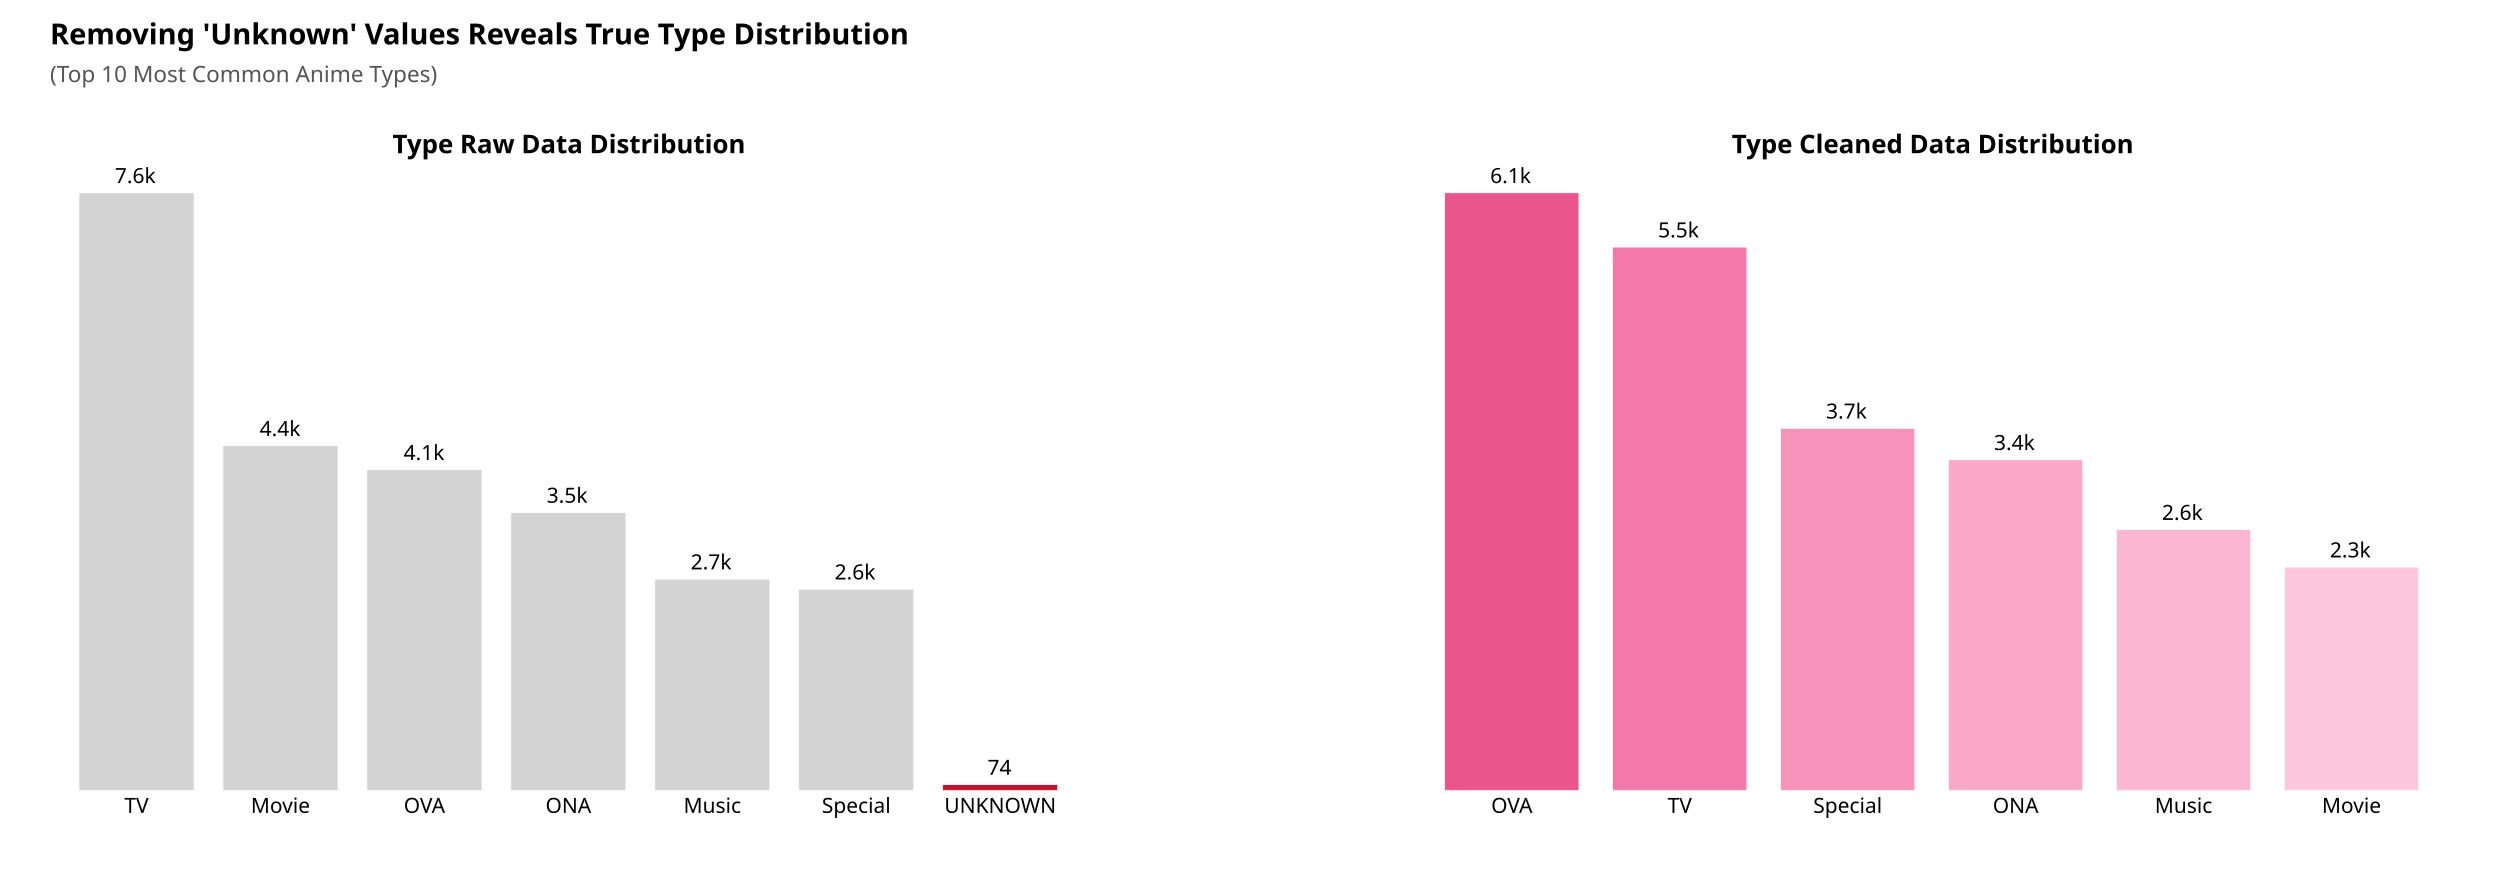
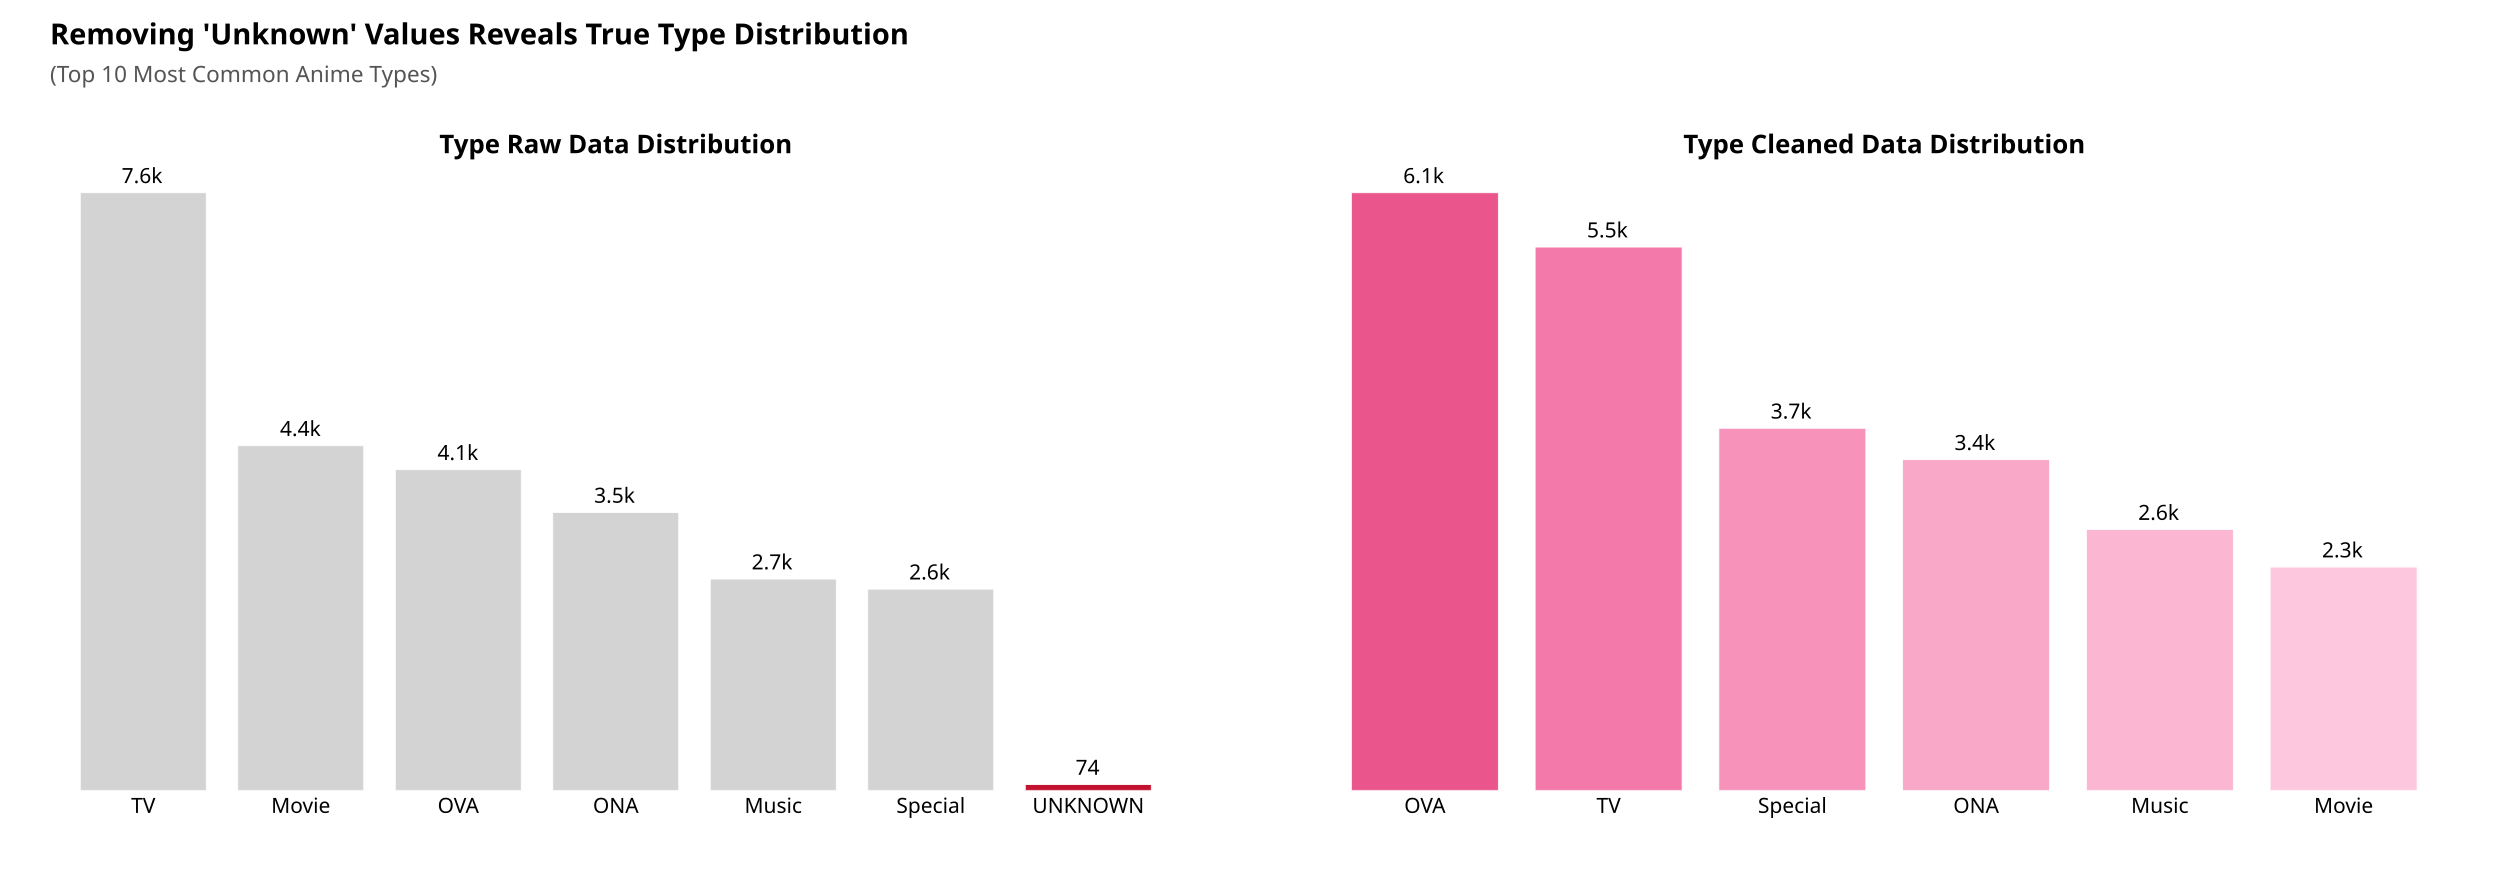
<svg xmlns="http://www.w3.org/2000/svg" class="main-svg" width="1550" height="550" style="" viewBox="0 0 1550 550">
  <rect x="0" y="0" width="1550" height="550" style="fill: rgb(0, 0, 0); fill-opacity: 0;" />
-   <defs id="defs-bfd453">
+   <defs id="defs-9cf9ea">
    <g class="clips">
-       <clipPath id="clipbfd453xyplot" class="plotclip">
-         <rect width="624.75" height="390" />
-       </clipPath>
-       <clipPath id="clipbfd453x2y2plot" class="plotclip">
-         <rect width="624.75" height="390" />
-       </clipPath>
-       <clipPath class="axesclip" id="clipbfd453x">
-         <rect x="40" y="0" width="624.75" height="550" />
-       </clipPath>
-       <clipPath class="axesclip" id="clipbfd453y">
+       <clipPath id="clip9cf9eaxyplot" class="plotclip">
+         <rect width="683.55" height="390" />
+       </clipPath>
+       <clipPath id="clip9cf9eax2y2plot" class="plotclip">
+         <rect width="683.55" height="390" />
+       </clipPath>
+       <clipPath class="axesclip" id="clip9cf9eax">
+         <rect x="40" y="0" width="683.55" height="550" />
+       </clipPath>
+       <clipPath class="axesclip" id="clip9cf9eay">
        <rect x="0" y="100" width="1550" height="390" />
      </clipPath>
-       <clipPath class="axesclip" id="clipbfd453xy">
-         <rect x="40" y="100" width="624.75" height="390" />
-       </clipPath>
-       <clipPath class="axesclip" id="clipbfd453y2">
+       <clipPath class="axesclip" id="clip9cf9eaxy">
+         <rect x="40" y="100" width="683.55" height="390" />
+       </clipPath>
+       <clipPath class="axesclip" id="clip9cf9eay2">
        <rect x="0" y="100" width="1550" height="390" />
      </clipPath>
-       <clipPath class="axesclip" id="clipbfd453xy2">
-         <rect x="40" y="100" width="624.75" height="390" />
-       </clipPath>
-       <clipPath class="axesclip" id="clipbfd453x2">
-         <rect x="885.25" y="0" width="624.75" height="550" />
-       </clipPath>
-       <clipPath class="axesclip" id="clipbfd453x2y">
-         <rect x="885.25" y="100" width="624.75" height="390" />
-       </clipPath>
-       <clipPath class="axesclip" id="clipbfd453x2y2">
-         <rect x="885.25" y="100" width="624.75" height="390" />
+       <clipPath class="axesclip" id="clip9cf9eaxy2">
+         <rect x="40" y="100" width="683.55" height="390" />
+       </clipPath>
+       <clipPath class="axesclip" id="clip9cf9eax2">
+         <rect x="826.45" y="0" width="683.55" height="550" />
+       </clipPath>
+       <clipPath class="axesclip" id="clip9cf9eax2y">
+         <rect x="826.45" y="100" width="683.55" height="390" />
+       </clipPath>
+       <clipPath class="axesclip" id="clip9cf9eax2y2">
+         <rect x="826.45" y="100" width="683.55" height="390" />
      </clipPath>
    </g>
    <g class="gradients" />
    <g class="patterns" />
  </defs>
  <g class="bglayer">
-     <rect class="bg" x="40" y="100" width="624.75" height="390" style="fill: rgb(0, 0, 0); fill-opacity: 0; stroke-width: 0;" />
-     <rect class="bg" x="885.25" y="100" width="624.75" height="390" style="fill: rgb(0, 0, 0); fill-opacity: 0; stroke-width: 0;" />
+     <rect class="bg" x="40" y="100" width="683.55" height="390" style="fill: rgb(0, 0, 0); fill-opacity: 0; stroke-width: 0;" />
+     <rect class="bg" x="826.45" y="100" width="683.55" height="390" style="fill: rgb(0, 0, 0); fill-opacity: 0; stroke-width: 0;" />
  </g>
  <g class="layer-below">
    <g class="imagelayer" />
    <g class="shapelayer" />
  </g>
  <g class="cartesianlayer">
    <g class="subplot xy">
      <g class="layer-subplot">
        <g class="shapelayer" />
        <g class="imagelayer" />
      </g>
      <g class="minor-gridlayer">
        <g class="x" />
        <g class="y" />
      </g>
      <g class="gridlayer">
        <g class="x" />
        <g class="y" />
      </g>
      <g class="zerolinelayer" />
      <g class="layer-between">
        <g class="shapelayer" />
        <g class="imagelayer" />
      </g>
      <path class="xlines-below" />
      <path class="ylines-below" />
      <g class="overlines-below" />
      <g class="xaxislayer-below" />
      <g class="yaxislayer-below" />
      <g class="overaxes-below" />
      <g class="overplot">
-         <g class="xy" transform="translate(40,100)" clip-path="url(#clipbfd453xyplot)">
+         <g class="xy" transform="translate(40,100)" clip-path="url(#clip9cf9eaxyplot)">
          <g class="barlayer mlayer">
            <g class="trace bars" style="opacity: 1;">
              <g class="points">
                <g class="point">
-                   <path d="M8.92,390V19.5H80.33V390Z" style="vector-effect: none; opacity: 1; stroke-width: 0.5px; fill: rgb(211, 211, 211); fill-opacity: 1; stroke: rgb(255, 255, 255); stroke-opacity: 1;" />
-                   <text class="bartext bartext-outside" text-anchor="middle" data-notex="1" x="0" y="0" style="font-family: Tahoma; font-size: 13px; fill: rgb(0, 0, 0); fill-opacity: 1; white-space: pre;" transform="translate(43.86475,13.5)">7.6k</text>
-                 </g>
-                 <g class="point">
-                   <path d="M98.18,390V176.34H169.58V390Z" style="vector-effect: none; opacity: 1; stroke-width: 0.5px; fill: rgb(211, 211, 211); fill-opacity: 1; stroke: rgb(255, 255, 255); stroke-opacity: 1;" />
-                   <text class="bartext bartext-outside" text-anchor="middle" data-notex="1" x="0" y="0" style="font-family: Tahoma; font-size: 13px; fill: rgb(0, 0, 0); fill-opacity: 1; white-space: pre;" transform="translate(133.6212,170.34)">4.4k</text>
-                 </g>
-                 <g class="point">
-                   <path d="M187.43,390V191.22H258.83V390Z" style="vector-effect: none; opacity: 1; stroke-width: 0.5px; fill: rgb(211, 211, 211); fill-opacity: 1; stroke: rgb(255, 255, 255); stroke-opacity: 1;" />
-                   <text class="bartext bartext-outside" text-anchor="middle" data-notex="1" x="0" y="0" style="font-family: Tahoma; font-size: 13px; fill: rgb(0, 0, 0); fill-opacity: 1; white-space: pre;" transform="translate(222.8712,185.22)">4.1k</text>
-                 </g>
-                 <g class="point">
-                   <path d="M276.68,390V217.7H348.08V390Z" style="vector-effect: none; opacity: 1; stroke-width: 0.5px; fill: rgb(211, 211, 211); fill-opacity: 1; stroke: rgb(255, 255, 255); stroke-opacity: 1;" />
-                   <text class="bartext bartext-outside" text-anchor="middle" data-notex="1" x="0" y="0" style="font-family: Tahoma; font-size: 13px; fill: rgb(0, 0, 0); fill-opacity: 1; white-space: pre;" transform="translate(311.6202,211.7)">3.5k</text>
-                 </g>
-                 <g class="point">
-                   <path d="M365.93,390V259.01H437.33V390Z" style="vector-effect: none; opacity: 1; stroke-width: 0.5px; fill: rgb(211, 211, 211); fill-opacity: 1; stroke: rgb(255, 255, 255); stroke-opacity: 1;" />
-                   <text class="bartext bartext-outside" text-anchor="middle" data-notex="1" x="0" y="0" style="font-family: Tahoma; font-size: 13px; fill: rgb(0, 0, 0); fill-opacity: 1; white-space: pre;" transform="translate(400.8693,253.01)">2.7k</text>
-                 </g>
-                 <g class="point">
-                   <path d="M455.17,390V265.25H526.57V390Z" style="vector-effect: none; opacity: 1; stroke-width: 0.5px; fill: rgb(211, 211, 211); fill-opacity: 1; stroke: rgb(255, 255, 255); stroke-opacity: 1;" />
-                   <text class="bartext bartext-outside" text-anchor="middle" data-notex="1" x="0" y="0" style="font-family: Tahoma; font-size: 13px; fill: rgb(0, 0, 0); fill-opacity: 1; white-space: pre;" transform="translate(490.1102,259.25)">2.6k</text>
-                 </g>
-                 <g class="point">
-                   <path d="M544.42,390V386.39H615.82V390Z" style="vector-effect: none; opacity: 1; stroke-width: 0.5px; fill: rgb(195, 18, 47); fill-opacity: 1; stroke: rgb(255, 255, 255); stroke-opacity: 1;" />
-                   <text class="bartext bartext-outside" text-anchor="middle" data-notex="1" x="0" y="0" style="font-family: Tahoma; font-size: 13px; fill: rgb(0, 0, 0); fill-opacity: 1; white-space: pre;" transform="translate(579.6732,380.39)">74</text>
+                   <path d="M9.76,390V19.5H87.89V390Z" style="vector-effect: none; opacity: 1; stroke-width: 0.5px; fill: rgb(211, 211, 211); fill-opacity: 1; stroke: rgb(255, 255, 255); stroke-opacity: 1;" />
+                   <text class="bartext bartext-outside" text-anchor="middle" data-notex="1" x="0" y="0" style="font-family: Tahoma; font-size: 13px; fill: rgb(0, 0, 0); fill-opacity: 1; white-space: pre;" transform="translate(48.06475,13.5)">7.6k</text>
+                 </g>
+                 <g class="point">
+                   <path d="M107.42,390V176.34H185.53V390Z" style="vector-effect: none; opacity: 1; stroke-width: 0.5px; fill: rgb(211, 211, 211); fill-opacity: 1; stroke: rgb(255, 255, 255); stroke-opacity: 1;" />
+                   <text class="bartext bartext-outside" text-anchor="middle" data-notex="1" x="0" y="0" style="font-family: Tahoma; font-size: 13px; fill: rgb(0, 0, 0); fill-opacity: 1; white-space: pre;" transform="translate(146.2162,170.34)">4.4k</text>
+                 </g>
+                 <g class="point">
+                   <path d="M205.07,390V191.22H283.19V390Z" style="vector-effect: none; opacity: 1; stroke-width: 0.5px; fill: rgb(211, 211, 211); fill-opacity: 1; stroke: rgb(255, 255, 255); stroke-opacity: 1;" />
+                   <text class="bartext bartext-outside" text-anchor="middle" data-notex="1" x="0" y="0" style="font-family: Tahoma; font-size: 13px; fill: rgb(0, 0, 0); fill-opacity: 1; white-space: pre;" transform="translate(243.8712,185.22)">4.1k</text>
+                 </g>
+                 <g class="point">
+                   <path d="M302.71,390V217.7H380.84V390Z" style="vector-effect: none; opacity: 1; stroke-width: 0.5px; fill: rgb(211, 211, 211); fill-opacity: 1; stroke: rgb(255, 255, 255); stroke-opacity: 1;" />
+                   <text class="bartext bartext-outside" text-anchor="middle" data-notex="1" x="0" y="0" style="font-family: Tahoma; font-size: 13px; fill: rgb(0, 0, 0); fill-opacity: 1; white-space: pre;" transform="translate(341.0152,211.7)">3.5k</text>
+                 </g>
+                 <g class="point">
+                   <path d="M400.36,390V259.01H478.49V390Z" style="vector-effect: none; opacity: 1; stroke-width: 0.5px; fill: rgb(211, 211, 211); fill-opacity: 1; stroke: rgb(255, 255, 255); stroke-opacity: 1;" />
+                   <text class="bartext bartext-outside" text-anchor="middle" data-notex="1" x="0" y="0" style="font-family: Tahoma; font-size: 13px; fill: rgb(0, 0, 0); fill-opacity: 1; white-space: pre;" transform="translate(438.6643,253.01)">2.7k</text>
+                 </g>
+                 <g class="point">
+                   <path d="M498.01,390V265.25H576.14V390Z" style="vector-effect: none; opacity: 1; stroke-width: 0.5px; fill: rgb(211, 211, 211); fill-opacity: 1; stroke: rgb(255, 255, 255); stroke-opacity: 1;" />
+                   <text class="bartext bartext-outside" text-anchor="middle" data-notex="1" x="0" y="0" style="font-family: Tahoma; font-size: 13px; fill: rgb(0, 0, 0); fill-opacity: 1; white-space: pre;" transform="translate(536.3152,259.25)">2.6k</text>
+                 </g>
+                 <g class="point">
+                   <path d="M595.67,390V386.39H673.79V390Z" style="vector-effect: none; opacity: 1; stroke-width: 0.5px; fill: rgb(195, 18, 47); fill-opacity: 1; stroke: rgb(255, 255, 255); stroke-opacity: 1;" />
+                   <text class="bartext bartext-outside" text-anchor="middle" data-notex="1" x="0" y="0" style="font-family: Tahoma; font-size: 13px; fill: rgb(0, 0, 0); fill-opacity: 1; white-space: pre;" transform="translate(634.2832,380.39)">74</text>
                </g>
              </g>
            </g>
          </g>
        </g>
      </g>
      <g class="zerolinelayer-above" />
      <path class="xlines-above crisp" d="M0,0" style="fill: none;" />
      <path class="ylines-above crisp" d="M0,0" style="fill: none;" />
      <g class="overlines-above" />
      <g class="xaxislayer-above">
        <g class="xtick">
-           <text text-anchor="middle" x="0" y="504" transform="translate(84.63,0)" style="font-family: Tahoma; font-size: 13px; fill: rgb(0, 0, 0); fill-opacity: 1; white-space: pre;">TV</text>
-         </g>
-         <g class="xtick">
-           <text text-anchor="middle" x="0" y="504" transform="translate(173.88,0)" style="font-family: Tahoma; font-size: 13px; fill: rgb(0, 0, 0); fill-opacity: 1; white-space: pre;">Movie</text>
-         </g>
-         <g class="xtick">
-           <text text-anchor="middle" x="0" y="504" transform="translate(263.13,0)" style="font-family: Tahoma; font-size: 13px; fill: rgb(0, 0, 0); fill-opacity: 1; white-space: pre;">OVA</text>
-         </g>
-         <g class="xtick">
-           <text text-anchor="middle" x="0" y="504" transform="translate(352.38,0)" style="font-family: Tahoma; font-size: 13px; fill: rgb(0, 0, 0); fill-opacity: 1; white-space: pre;">ONA</text>
-         </g>
-         <g class="xtick">
-           <text text-anchor="middle" x="0" y="504" transform="translate(441.63,0)" style="font-family: Tahoma; font-size: 13px; fill: rgb(0, 0, 0); fill-opacity: 1; white-space: pre;">Music</text>
-         </g>
-         <g class="xtick">
-           <text text-anchor="middle" x="0" y="504" transform="translate(530.88,0)" style="font-family: Tahoma; font-size: 13px; fill: rgb(0, 0, 0); fill-opacity: 1; white-space: pre;">Special</text>
-         </g>
-         <g class="xtick">
-           <text text-anchor="middle" x="0" y="504" transform="translate(620.13,0)" style="font-family: Tahoma; font-size: 13px; fill: rgb(0, 0, 0); fill-opacity: 1; white-space: pre;">UNKNOWN</text>
+           <text text-anchor="middle" x="0" y="504" transform="translate(88.83,0)" style="font-family: Tahoma; font-size: 13px; fill: rgb(0, 0, 0); fill-opacity: 1; white-space: pre;">TV</text>
+         </g>
+         <g class="xtick">
+           <text text-anchor="middle" x="0" y="504" transform="translate(186.48,0)" style="font-family: Tahoma; font-size: 13px; fill: rgb(0, 0, 0); fill-opacity: 1; white-space: pre;">Movie</text>
+         </g>
+         <g class="xtick">
+           <text text-anchor="middle" x="0" y="504" transform="translate(284.12,0)" style="font-family: Tahoma; font-size: 13px; fill: rgb(0, 0, 0); fill-opacity: 1; white-space: pre;">OVA</text>
+         </g>
+         <g class="xtick">
+           <text text-anchor="middle" x="0" y="504" transform="translate(381.78,0)" style="font-family: Tahoma; font-size: 13px; fill: rgb(0, 0, 0); fill-opacity: 1; white-space: pre;">ONA</text>
+         </g>
+         <g class="xtick">
+           <text text-anchor="middle" x="0" y="504" transform="translate(479.42,0)" style="font-family: Tahoma; font-size: 13px; fill: rgb(0, 0, 0); fill-opacity: 1; white-space: pre;">Music</text>
+         </g>
+         <g class="xtick">
+           <text text-anchor="middle" x="0" y="504" transform="translate(577.07,0)" style="font-family: Tahoma; font-size: 13px; fill: rgb(0, 0, 0); fill-opacity: 1; white-space: pre;">Special</text>
+         </g>
+         <g class="xtick">
+           <text text-anchor="middle" x="0" y="504" transform="translate(674.73,0)" style="font-family: Tahoma; font-size: 13px; fill: rgb(0, 0, 0); fill-opacity: 1; white-space: pre;">UNKNOWN</text>
        </g>
      </g>
      <g class="yaxislayer-above" />
      <g class="overaxes-above" />
    </g>
    <g class="subplot x2y2">
      <g class="layer-subplot">
        <g class="shapelayer" />
        <g class="imagelayer" />
      </g>
      <g class="minor-gridlayer">
        <g class="x2" />
        <g class="y2" />
      </g>
      <g class="gridlayer">
        <g class="x2" />
        <g class="y2" />
      </g>
      <g class="zerolinelayer" />
      <g class="layer-between">
        <g class="shapelayer" />
        <g class="imagelayer" />
      </g>
      <path class="xlines-below" />
      <path class="ylines-below" />
      <g class="overlines-below" />
      <g class="xaxislayer-below" />
      <g class="yaxislayer-below" />
      <g class="overaxes-below" />
      <g class="overplot">
-         <g class="x2y2" transform="translate(885.25,100)" clip-path="url(#clipbfd453x2y2plot)">
+         <g class="x2y2" transform="translate(826.45,100)" clip-path="url(#clip9cf9eax2y2plot)">
          <g class="barlayer mlayer">
            <g class="trace bars" style="opacity: 1;">
              <g class="points">
                <g class="point">
-                   <path d="M10.41,390V19.5H93.71V390Z" style="vector-effect: none; opacity: 1; stroke-width: 0.5px; fill: rgb(234, 86, 140); fill-opacity: 1; stroke: rgb(255, 255, 255); stroke-opacity: 1;" />
-                   <text class="bartext bartext-outside" text-anchor="middle" data-notex="1" x="0" y="0" style="font-family: Tahoma; font-size: 13px; fill: rgb(0, 0, 0); fill-opacity: 1; white-space: pre;" transform="translate(51.30023,13.5)">6.1k</text>
-                 </g>
-                 <g class="point">
-                   <path d="M114.54,390V53.18H197.84V390Z" style="vector-effect: none; opacity: 1; stroke-width: 0.5px; fill: rgb(242, 121, 169); fill-opacity: 1; stroke: rgb(255, 255, 255); stroke-opacity: 1;" />
-                   <text class="bartext bartext-outside" text-anchor="middle" data-notex="1" x="0" y="0" style="font-family: Tahoma; font-size: 13px; fill: rgb(0, 0, 0); fill-opacity: 1; white-space: pre;" transform="translate(155.4302,47.18)">5.5k</text>
-                 </g>
-                 <g class="point">
-                   <path d="M218.66,390V165.51H301.96V390Z" style="vector-effect: none; opacity: 1; stroke-width: 0.5px; fill: rgb(247, 147, 186); fill-opacity: 1; stroke: rgb(255, 255, 255); stroke-opacity: 1;" />
-                   <text class="bartext bartext-outside" text-anchor="middle" data-notex="1" x="0" y="0" style="font-family: Tahoma; font-size: 13px; fill: rgb(0, 0, 0); fill-opacity: 1; white-space: pre;" transform="translate(259.5493,159.51)">3.7k</text>
-                 </g>
-                 <g class="point">
-                   <path d="M322.79,390V185.01H406.09V390Z" style="vector-effect: none; opacity: 1; stroke-width: 0.5px; fill: rgb(249, 168, 200); fill-opacity: 1; stroke: rgb(255, 255, 255); stroke-opacity: 1;" />
-                   <text class="bartext bartext-outside" text-anchor="middle" data-notex="1" x="0" y="0" style="font-family: Tahoma; font-size: 13px; fill: rgb(0, 0, 0); fill-opacity: 1; white-space: pre;" transform="translate(363.6802,179.01)">3.4k</text>
-                 </g>
-                 <g class="point">
-                   <path d="M426.91,390V228.34H510.21V390Z" style="vector-effect: none; opacity: 1; stroke-width: 0.5px; fill: rgb(251, 183, 210); fill-opacity: 1; stroke: rgb(255, 255, 255); stroke-opacity: 1;" />
-                   <text class="bartext bartext-outside" text-anchor="middle" data-notex="1" x="0" y="0" style="font-family: Tahoma; font-size: 13px; fill: rgb(0, 0, 0); fill-opacity: 1; white-space: pre;" transform="translate(467.8002,222.34)">2.6k</text>
-                 </g>
-                 <g class="point">
-                   <path d="M531.04,390V251.57H614.34V390Z" style="vector-effect: none; opacity: 1; stroke-width: 0.5px; fill: rgb(253, 200, 221); fill-opacity: 1; stroke: rgb(255, 255, 255); stroke-opacity: 1;" />
-                   <text class="bartext bartext-outside" text-anchor="middle" data-notex="1" x="0" y="0" style="font-family: Tahoma; font-size: 13px; fill: rgb(0, 0, 0); fill-opacity: 1; white-space: pre;" transform="translate(571.9302,245.57)">2.3k</text>
+                   <path d="M11.39,390V19.5H102.53V390Z" style="vector-effect: none; opacity: 1; stroke-width: 0.5px; fill: rgb(234, 86, 140); fill-opacity: 1; stroke: rgb(255, 255, 255); stroke-opacity: 1;" />
+                   <text class="bartext bartext-outside" text-anchor="middle" data-notex="1" x="0" y="0" style="font-family: Tahoma; font-size: 13px; fill: rgb(0, 0, 0); fill-opacity: 1; white-space: pre;" transform="translate(56.20023,13.5)">6.1k</text>
+                 </g>
+                 <g class="point">
+                   <path d="M125.32,390V53.18H216.46V390Z" style="vector-effect: none; opacity: 1; stroke-width: 0.5px; fill: rgb(242, 121, 169); fill-opacity: 1; stroke: rgb(255, 255, 255); stroke-opacity: 1;" />
+                   <text class="bartext bartext-outside" text-anchor="middle" data-notex="1" x="0" y="0" style="font-family: Tahoma; font-size: 13px; fill: rgb(0, 0, 0); fill-opacity: 1; white-space: pre;" transform="translate(170.1302,47.18)">5.5k</text>
+                 </g>
+                 <g class="point">
+                   <path d="M239.24,390V165.51H330.38V390Z" style="vector-effect: none; opacity: 1; stroke-width: 0.5px; fill: rgb(247, 147, 186); fill-opacity: 1; stroke: rgb(255, 255, 255); stroke-opacity: 1;" />
+                   <text class="bartext bartext-outside" text-anchor="middle" data-notex="1" x="0" y="0" style="font-family: Tahoma; font-size: 13px; fill: rgb(0, 0, 0); fill-opacity: 1; white-space: pre;" transform="translate(284.0493,159.51)">3.7k</text>
+                 </g>
+                 <g class="point">
+                   <path d="M353.17,390V185.01H444.31V390Z" style="vector-effect: none; opacity: 1; stroke-width: 0.5px; fill: rgb(249, 168, 200); fill-opacity: 1; stroke: rgb(255, 255, 255); stroke-opacity: 1;" />
+                   <text class="bartext bartext-outside" text-anchor="middle" data-notex="1" x="0" y="0" style="font-family: Tahoma; font-size: 13px; fill: rgb(0, 0, 0); fill-opacity: 1; white-space: pre;" transform="translate(397.9802,179.01)">3.4k</text>
+                 </g>
+                 <g class="point">
+                   <path d="M467.09,390V228.34H558.23V390Z" style="vector-effect: none; opacity: 1; stroke-width: 0.5px; fill: rgb(251, 183, 210); fill-opacity: 1; stroke: rgb(255, 255, 255); stroke-opacity: 1;" />
+                   <text class="bartext bartext-outside" text-anchor="middle" data-notex="1" x="0" y="0" style="font-family: Tahoma; font-size: 13px; fill: rgb(0, 0, 0); fill-opacity: 1; white-space: pre;" transform="translate(511.9002,222.34)">2.6k</text>
+                 </g>
+                 <g class="point">
+                   <path d="M581.02,390V251.57H672.16V390Z" style="vector-effect: none; opacity: 1; stroke-width: 0.5px; fill: rgb(253, 200, 221); fill-opacity: 1; stroke: rgb(255, 255, 255); stroke-opacity: 1;" />
+                   <text class="bartext bartext-outside" text-anchor="middle" data-notex="1" x="0" y="0" style="font-family: Tahoma; font-size: 13px; fill: rgb(0, 0, 0); fill-opacity: 1; white-space: pre;" transform="translate(625.8302,245.57)">2.3k</text>
                </g>
              </g>
            </g>
          </g>
        </g>
      </g>
      <g class="zerolinelayer-above" />
      <path class="xlines-above crisp" d="M0,0" style="fill: none;" />
      <path class="ylines-above crisp" d="M0,0" style="fill: none;" />
      <g class="overlines-above" />
      <g class="xaxislayer-above">
        <g class="x2tick">
-           <text text-anchor="middle" x="0" y="504" transform="translate(937.31,0)" style="font-family: Tahoma; font-size: 13px; fill: rgb(0, 0, 0); fill-opacity: 1; white-space: pre;">OVA</text>
-         </g>
-         <g class="x2tick">
-           <text text-anchor="middle" x="0" y="504" transform="translate(1041.44,0)" style="font-family: Tahoma; font-size: 13px; fill: rgb(0, 0, 0); fill-opacity: 1; white-space: pre;">TV</text>
-         </g>
-         <g class="x2tick">
-           <text text-anchor="middle" x="0" y="504" transform="translate(1145.56,0)" style="font-family: Tahoma; font-size: 13px; fill: rgb(0, 0, 0); fill-opacity: 1; white-space: pre;">Special</text>
-         </g>
-         <g class="x2tick">
-           <text text-anchor="middle" x="0" y="504" transform="translate(1249.69,0)" style="font-family: Tahoma; font-size: 13px; fill: rgb(0, 0, 0); fill-opacity: 1; white-space: pre;">ONA</text>
-         </g>
-         <g class="x2tick">
-           <text text-anchor="middle" x="0" y="504" transform="translate(1353.81,0)" style="font-family: Tahoma; font-size: 13px; fill: rgb(0, 0, 0); fill-opacity: 1; white-space: pre;">Music</text>
-         </g>
-         <g class="x2tick">
-           <text text-anchor="middle" x="0" y="504" transform="translate(1457.94,0)" style="font-family: Tahoma; font-size: 13px; fill: rgb(0, 0, 0); fill-opacity: 1; white-space: pre;">Movie</text>
+           <text text-anchor="middle" x="0" y="504" transform="translate(883.41,0)" style="font-family: Tahoma; font-size: 13px; fill: rgb(0, 0, 0); fill-opacity: 1; white-space: pre;">OVA</text>
+         </g>
+         <g class="x2tick">
+           <text text-anchor="middle" x="0" y="504" transform="translate(997.34,0)" style="font-family: Tahoma; font-size: 13px; fill: rgb(0, 0, 0); fill-opacity: 1; white-space: pre;">TV</text>
+         </g>
+         <g class="x2tick">
+           <text text-anchor="middle" x="0" y="504" transform="translate(1111.26,0)" style="font-family: Tahoma; font-size: 13px; fill: rgb(0, 0, 0); fill-opacity: 1; white-space: pre;">Special</text>
+         </g>
+         <g class="x2tick">
+           <text text-anchor="middle" x="0" y="504" transform="translate(1225.19,0)" style="font-family: Tahoma; font-size: 13px; fill: rgb(0, 0, 0); fill-opacity: 1; white-space: pre;">ONA</text>
+         </g>
+         <g class="x2tick">
+           <text text-anchor="middle" x="0" y="504" transform="translate(1339.11,0)" style="font-family: Tahoma; font-size: 13px; fill: rgb(0, 0, 0); fill-opacity: 1; white-space: pre;">Music</text>
+         </g>
+         <g class="x2tick">
+           <text text-anchor="middle" x="0" y="504" transform="translate(1453.04,0)" style="font-family: Tahoma; font-size: 13px; fill: rgb(0, 0, 0); fill-opacity: 1; white-space: pre;">Movie</text>
        </g>
      </g>
      <g class="yaxislayer-above" />
      <g class="overaxes-above" />
    </g>
  </g>
  <g class="polarlayer" />
  <g class="smithlayer" />
  <g class="ternarylayer" />
  <g class="geolayer" />
  <g class="funnelarealayer" />
  <g class="pielayer" />
  <g class="iciclelayer" />
  <g class="treemaplayer" />
  <g class="sunburstlayer" />
  <g class="glimages" />
-   <defs id="topdefs-bfd453">
+   <defs id="topdefs-9cf9ea">
    <g class="clips" />
  </defs>
  <g class="layer-above">
    <g class="imagelayer" />
    <g class="shapelayer" />
  </g>
  <g class="infolayer">
    <g class="g-gtitle">
      <text class="gtitle" x="31" y="27.5" text-anchor="start" dy="0.7em" style="opacity: 1; font-family: Tahoma; font-size: 18px; fill: rgb(0, 0, 0); fill-opacity: 1; white-space: pre;">
        <tspan class="line" dy="0em" x="31" y="27.5">
          <tspan style="font-weight:bold">Removing 'Unknown' Values Reveals True Type Distribution</tspan>
        </tspan>
        <tspan class="line" dy="1.3em" x="31" y="27.5">
          <tspan style=" fill:#555555; font-size:14px">(Top 10 Most Common Anime Types)</tspan>
        </tspan>
      </text>
    </g>
    <g class="g-xtitle" />
    <g class="g-x2title" />
    <g class="g-ytitle" />
    <g class="g-y2title" />
    <g class="annotation" data-index="0" style="opacity: 1;">
-       <g class="annotation-text-g" transform="rotate(0,352.375,88.5)">
-         <g class="cursor-pointer" transform="translate(239,77)">
+       <g class="annotation-text-g" transform="rotate(0,381.775,88.5)">
+         <g class="cursor-pointer" transform="translate(268,77)">
          <rect class="bg" x="0.5" y="0.5" width="226" height="22" style="stroke-width: 1px; stroke: rgb(0, 0, 0); stroke-opacity: 0; fill: rgb(0, 0, 0); fill-opacity: 0;" />
          <text class="annotation-text" text-anchor="middle" x="113.766" y="18" style="font-family: Tahoma; font-size: 16px; fill: rgb(0, 0, 0); fill-opacity: 1; white-space: pre;">
            <tspan style="font-weight:bold">Type Raw Data Distribution</tspan>
          </text>
        </g>
      </g>
    </g>
    <g class="annotation" data-index="1" style="opacity: 1;">
-       <g class="annotation-text-g" transform="rotate(0,1197.625,88.5)">
-         <g class="cursor-pointer" transform="translate(1070,77)">
+       <g class="annotation-text-g" transform="rotate(0,1168.225,88.5)">
+         <g class="cursor-pointer" transform="translate(1040,77)">
          <rect class="bg" x="0.5" y="0.5" width="255" height="22" style="stroke-width: 1px; stroke: rgb(0, 0, 0); stroke-opacity: 0; fill: rgb(0, 0, 0); fill-opacity: 0;" />
          <text class="annotation-text" text-anchor="middle" x="128.25" y="18" style="font-family: Tahoma; font-size: 16px; fill: rgb(0, 0, 0); fill-opacity: 1; white-space: pre;">
            <tspan style="font-weight:bold">Type Cleaned Data Distribution</tspan>
          </text>
        </g>
      </g>
    </g>
  </g>
</svg>
